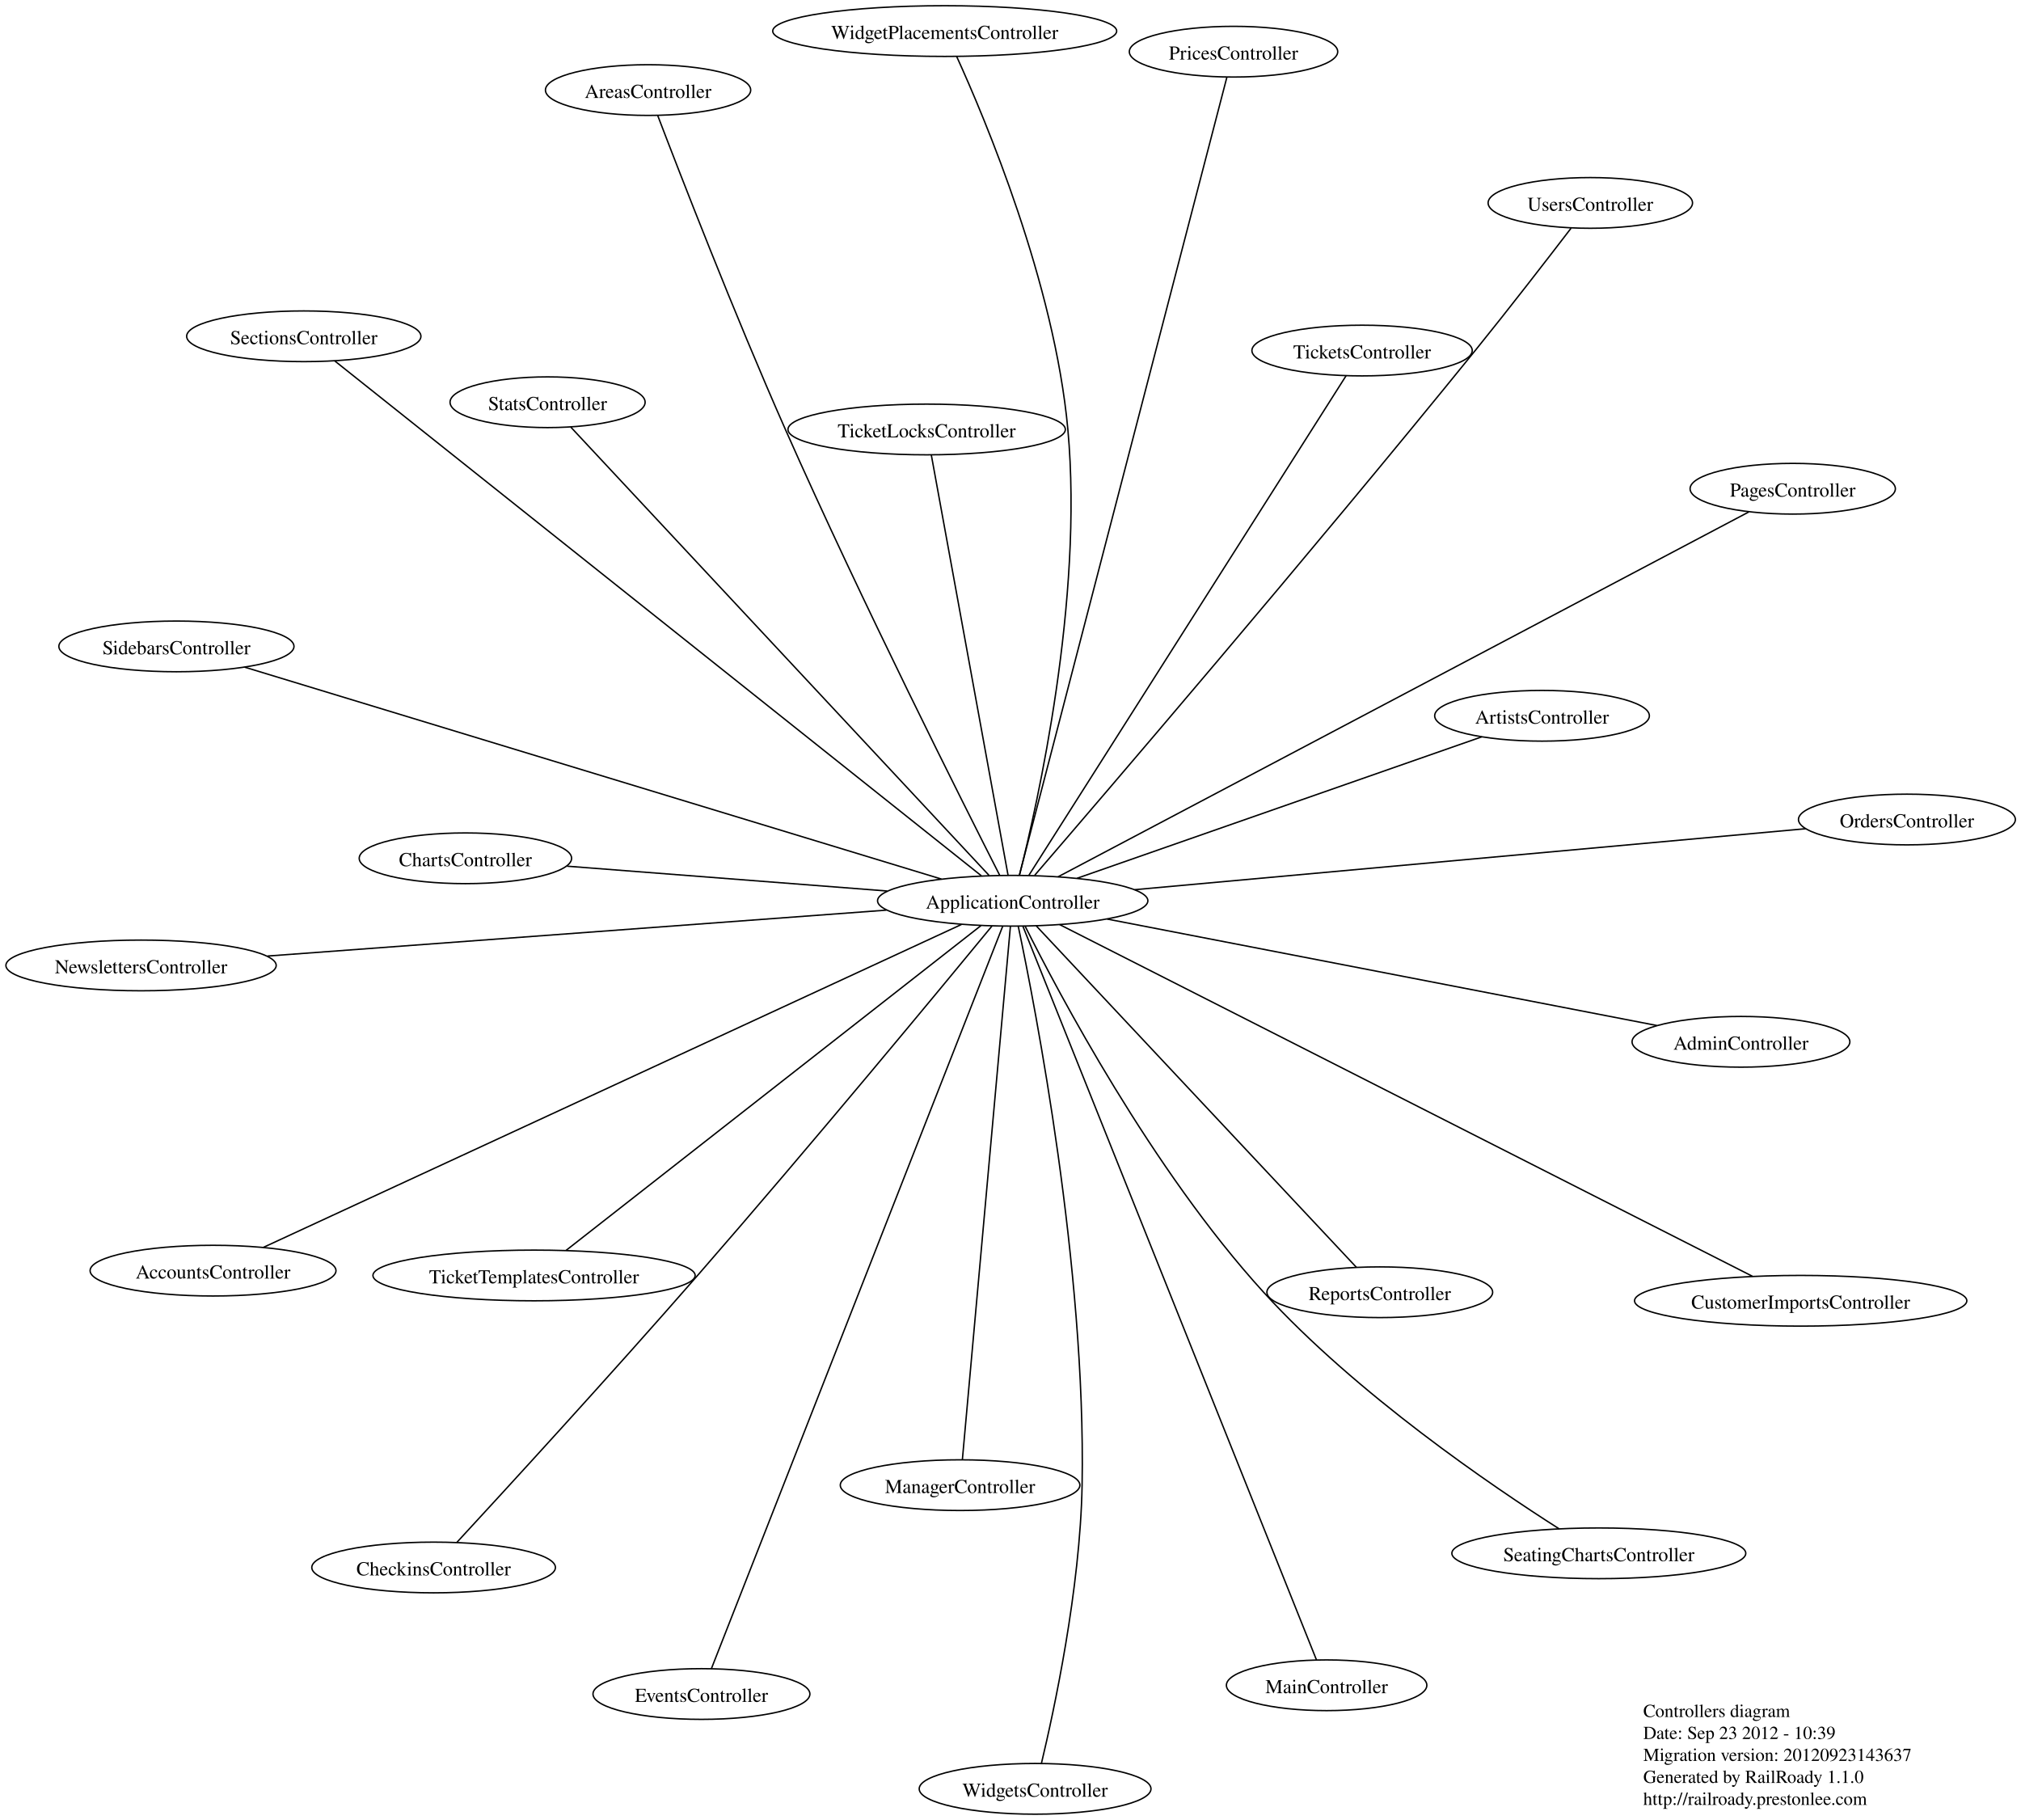
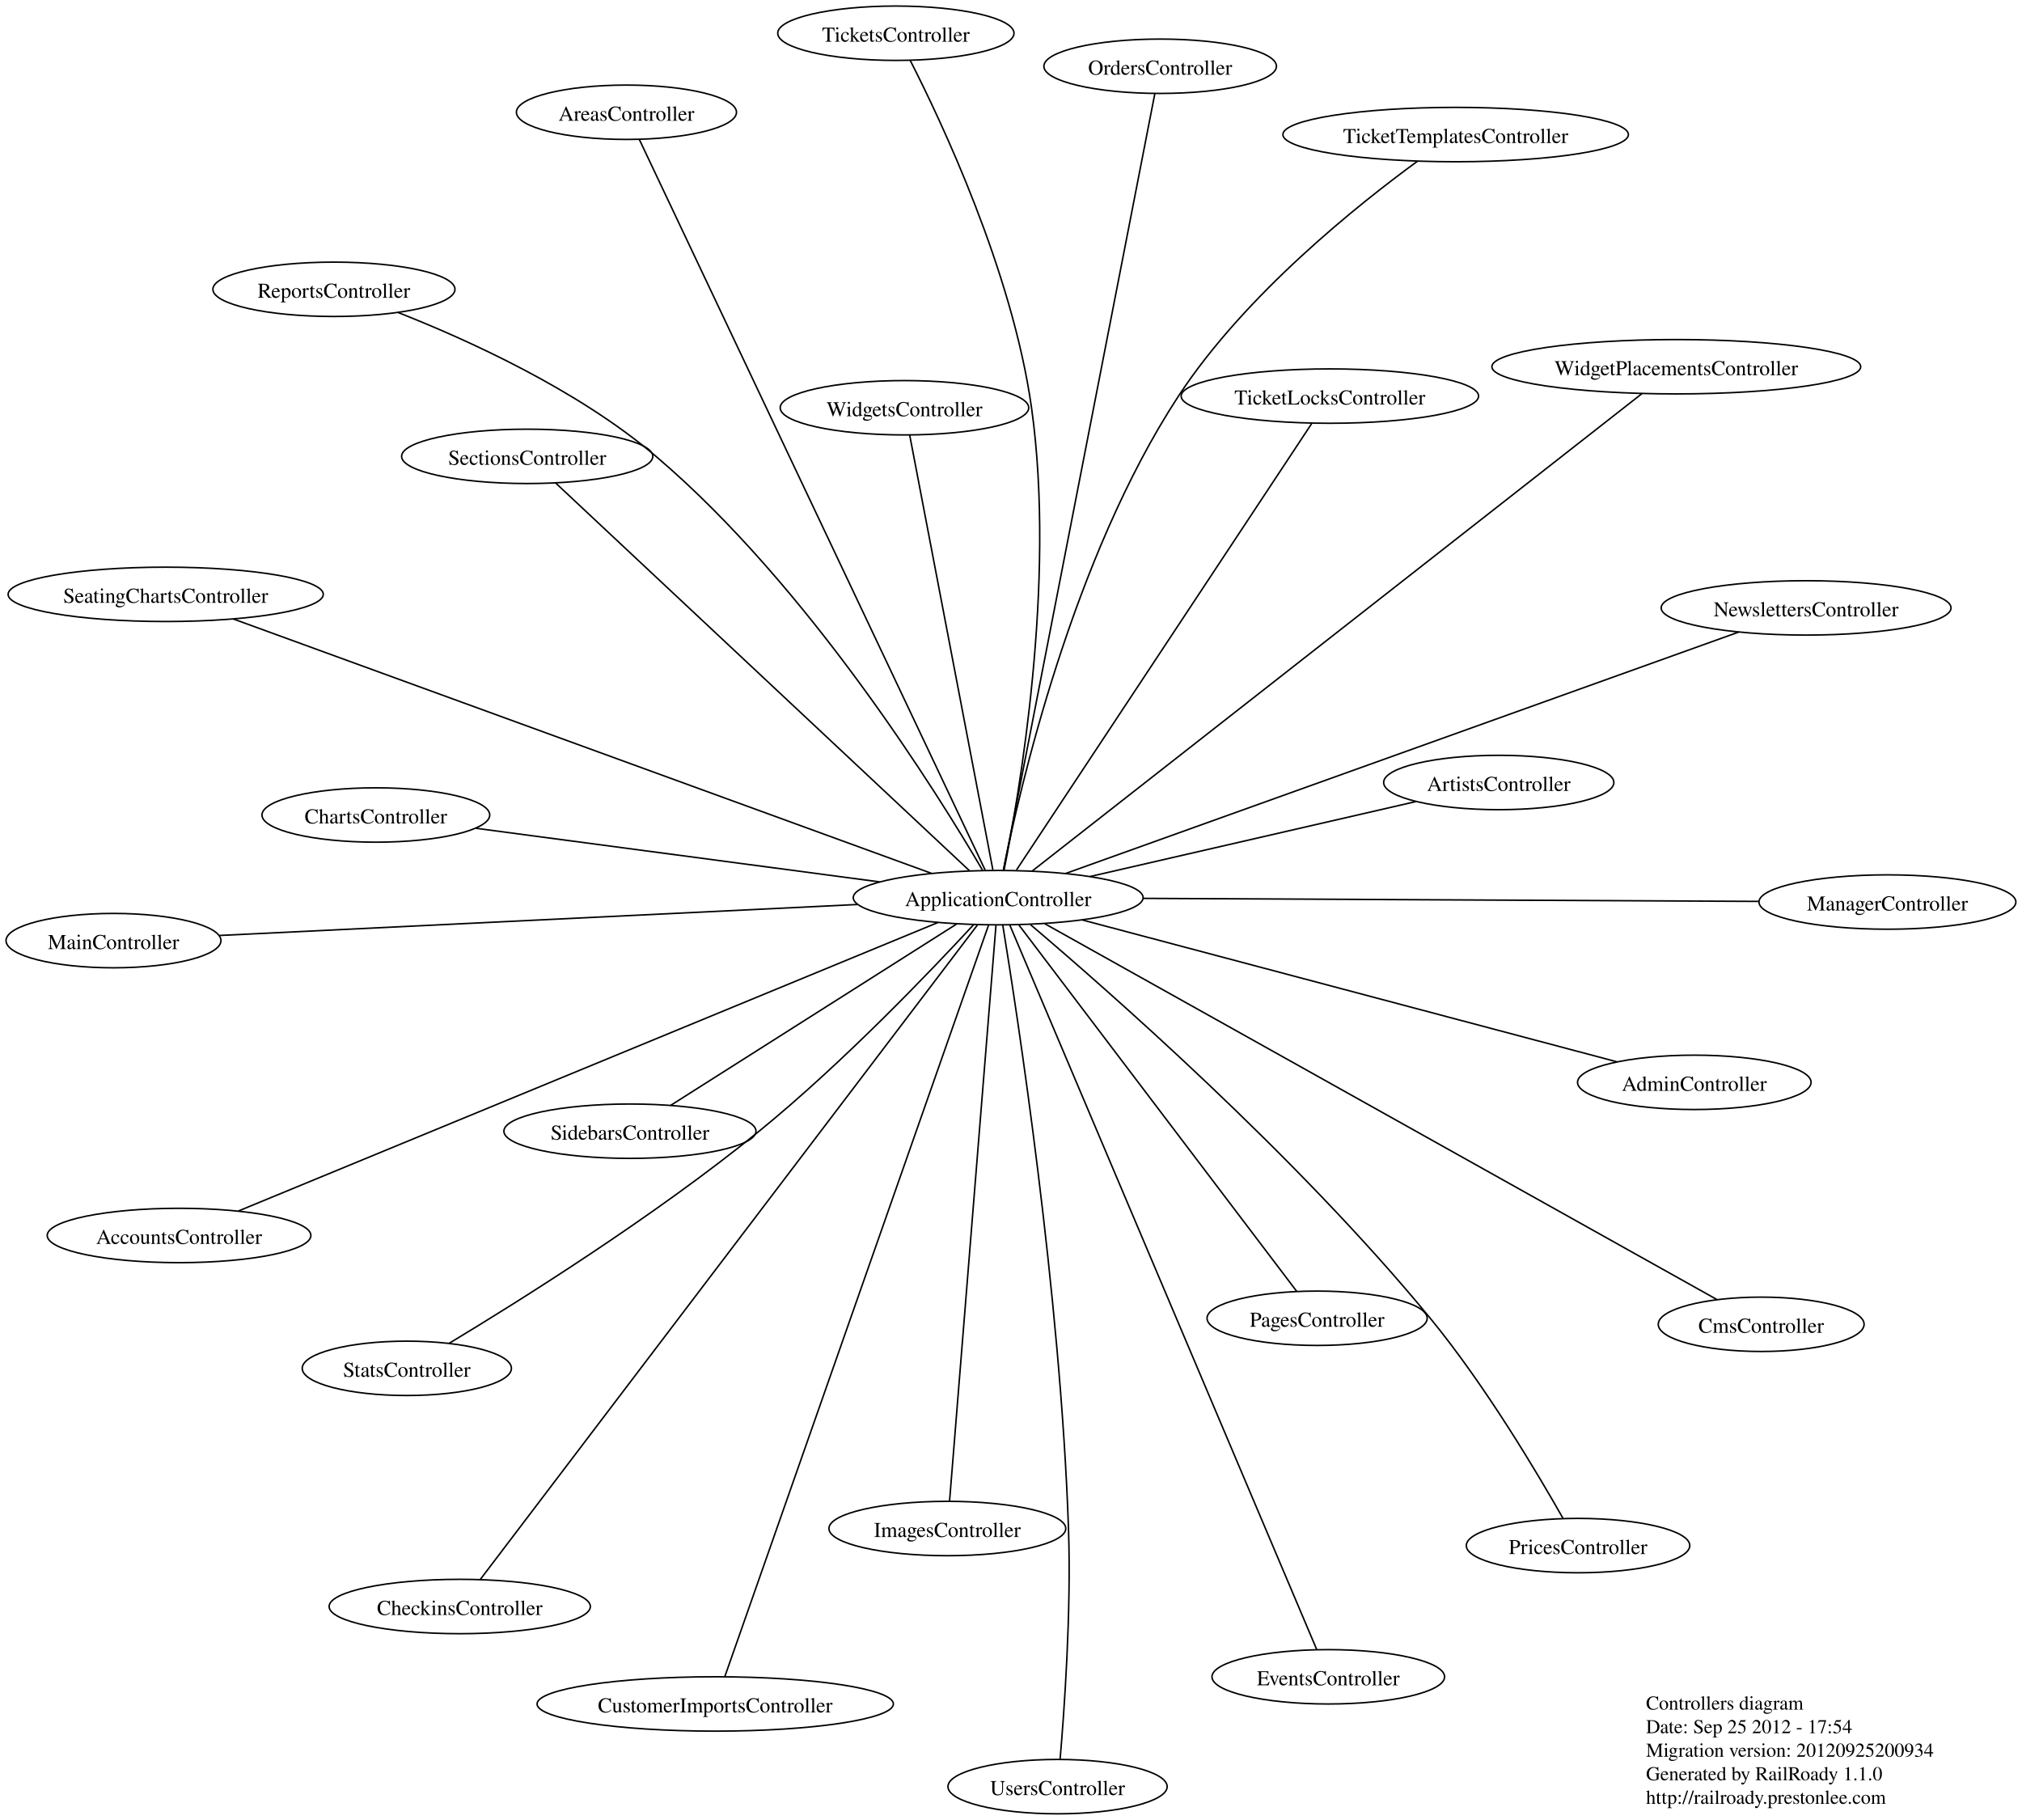
- <svg xmlns="http://www.w3.org/2000/svg" width="1435pt" height="1292pt" viewBox="0.00 0.00 1435.07 1291.95">
-   <g id="graph1" class="graph" transform="scale(1 1) rotate(0) translate(4 1287.95)">
-     <polygon fill="white" stroke="white" points="-4,5 -4,-1287.95 1432.07,-1287.95 1432.07,5 -4,5" />
+ <svg xmlns="http://www.w3.org/2000/svg" width="1339pt" height="1205pt" viewBox="0.00 0.00 1338.82 1205.01">
+   <g id="graph1" class="graph" transform="scale(1 1) rotate(0) translate(4 1201.01)">
+     <polygon fill="white" stroke="white" points="-4,5 -4,-1201.01 1335.82,-1201.01 1335.82,5 -4,5" />
    <g id="node1" class="node">
-       <text text-anchor="start" x="1162.84" y="-69" font-family="Times,serif" font-size="13.00">Controllers diagram</text>
-       <text text-anchor="start" x="1162.84" y="-53.4" font-family="Times,serif" font-size="13.00">Date: Sep 23 2012 - 10:39</text>
-       <text text-anchor="start" x="1162.84" y="-37.8" font-family="Times,serif" font-size="13.00">Migration version: 20120923143637</text>
-       <text text-anchor="start" x="1162.84" y="-22.2" font-family="Times,serif" font-size="13.00">Generated by RailRoady 1.1.0</text>
-       <text text-anchor="start" x="1162.84" y="-6.6" font-family="Times,serif" font-size="13.00">http://railroady.prestonlee.com</text>
+       <text text-anchor="start" x="1085.94" y="-69" font-family="Times,serif" font-size="13.00">Controllers diagram</text>
+       <text text-anchor="start" x="1085.94" y="-53.4" font-family="Times,serif" font-size="13.00">Date: Sep 25 2012 - 17:54</text>
+       <text text-anchor="start" x="1085.94" y="-37.8" font-family="Times,serif" font-size="13.00">Migration version: 20120925200934</text>
+       <text text-anchor="start" x="1085.94" y="-22.2" font-family="Times,serif" font-size="13.00">Generated by RailRoady 1.1.0</text>
+       <text text-anchor="start" x="1085.94" y="-6.6" font-family="Times,serif" font-size="13.00">http://railroady.prestonlee.com</text>
    </g>
    <g id="node2" class="node">
-       <ellipse fill="none" stroke="black" cx="147.276" cy="-385.889" rx="87.305" ry="18" />
-       <text text-anchor="middle" x="147.276" y="-380.289" font-family="Times,serif" font-size="14.00">AccountsController</text>
+       <ellipse fill="none" stroke="black" cx="114.478" cy="-382.943" rx="87.305" ry="18" />
+       <text text-anchor="middle" x="114.478" y="-377.343" font-family="Times,serif" font-size="14.00">AccountsController</text>
    </g>
    <g id="node3" class="node">
-       <ellipse fill="none" stroke="black" cx="1232.22" cy="-548.364" rx="77.333" ry="18" />
-       <text text-anchor="middle" x="1232.22" y="-542.764" font-family="Times,serif" font-size="14.00">AdminController</text>
+       <ellipse fill="none" stroke="black" cx="1117.91" cy="-484.342" rx="77.333" ry="18" />
+       <text text-anchor="middle" x="1117.91" y="-478.742" font-family="Times,serif" font-size="14.00">AdminController</text>
    </g>
    <g id="node4" class="node">
-       <ellipse fill="none" stroke="black" cx="715.105" cy="-648.498" rx="95.984" ry="18" />
-       <text text-anchor="middle" x="715.105" y="-642.898" font-family="Times,serif" font-size="14.00">ApplicationController</text>
+       <ellipse fill="none" stroke="black" cx="656.927" cy="-606.63" rx="95.984" ry="18" />
+       <text text-anchor="middle" x="656.927" y="-601.03" font-family="Times,serif" font-size="14.00">ApplicationController</text>
    </g>
    <g id="edge2" class="edge">
-       <path fill="none" stroke="black" d="M678.721,-631.671C576.037,-584.182 284.853,-449.515 182.992,-402.407" />
+       <path fill="none" stroke="black" d="M617.039,-590.182C516.479,-548.715 253.523,-440.281 153.692,-399.114" />
    </g>
    <g id="edge4" class="edge">
-       <path fill="none" stroke="black" d="M782.179,-635.51C883.838,-615.825 1075.35,-578.741 1172.48,-559.932" />
+       <path fill="none" stroke="black" d="M712.532,-591.879C802.691,-567.962 979.456,-521.07 1066.7,-497.925" />
    </g>
    <g id="node5" class="node">
-       <ellipse fill="none" stroke="black" cx="456.177" cy="-1224.06" rx="72.877" ry="18" />
-       <text text-anchor="middle" x="456.177" y="-1218.46" font-family="Times,serif" font-size="14.00">AreasController</text>
+       <ellipse fill="none" stroke="black" cx="410.751" cy="-1126.68" rx="72.877" ry="18" />
+       <text text-anchor="middle" x="410.751" y="-1121.08" font-family="Times,serif" font-size="14.00">AreasController</text>
    </g>
    <g id="edge6" class="edge">
-       <path fill="none" stroke="black" d="M705.943,-666.435C680.637,-716.194 608.061,-860.382 553.739,-983.001 517.257,-1065.35 478.386,-1165.75 463.005,-1206.05" />
+       <path fill="none" stroke="black" d="M648.31,-624.834C610.227,-705.284 457.239,-1028.47 419.298,-1108.63" />
    </g>
    <g id="node6" class="node">
-       <ellipse fill="none" stroke="black" cx="1090.96" cy="-779.825" rx="76.228" ry="18" />
-       <text text-anchor="middle" x="1090.96" y="-774.225" font-family="Times,serif" font-size="14.00">ArtistsController</text>
+       <ellipse fill="none" stroke="black" cx="988.409" cy="-682.881" rx="76.228" ry="18" />
+       <text text-anchor="middle" x="988.409" y="-677.281" font-family="Times,serif" font-size="14.00">ArtistsController</text>
    </g>
    <g id="edge8" class="edge">
-       <path fill="none" stroke="black" d="M760.816,-664.47C834.081,-690.07 976.796,-739.936 1048.17,-764.874" />
+       <path fill="none" stroke="black" d="M717.726,-620.616C779.405,-634.804 874.023,-656.569 933.497,-670.25" />
    </g>
    <g id="node7" class="node">
-       <ellipse fill="none" stroke="black" cx="326.475" cy="-678.648" rx="75.414" ry="18" />
-       <text text-anchor="middle" x="326.475" y="-673.048" font-family="Times,serif" font-size="14.00">ChartsController</text>
+       <ellipse fill="none" stroke="black" cx="244.808" cy="-661.362" rx="75.414" ry="18" />
+       <text text-anchor="middle" x="244.808" y="-655.762" font-family="Times,serif" font-size="14.00">ChartsController</text>
    </g>
    <g id="edge10" class="edge">
-       <path fill="none" stroke="black" d="M625.946,-655.415C557.036,-660.761 462.879,-668.066 398.656,-673.048" />
+       <path fill="none" stroke="black" d="M578.44,-617.054C501.022,-627.335 383.994,-642.878 311.102,-652.558" />
    </g>
    <g id="node8" class="node">
-       <ellipse fill="none" stroke="black" cx="303.9" cy="-175.15" rx="86.505" ry="18" />
-       <text text-anchor="middle" x="303.9" y="-169.55" font-family="Times,serif" font-size="14.00">CheckinsController</text>
+       <ellipse fill="none" stroke="black" cx="300.352" cy="-137.262" rx="86.505" ry="18" />
+       <text text-anchor="middle" x="300.352" y="-131.662" font-family="Times,serif" font-size="14.00">CheckinsController</text>
    </g>
    <g id="edge12" class="edge">
-       <path fill="none" stroke="black" d="M700.401,-630.574C664.941,-587.45 571.714,-474.654 491.42,-382.586 429.358,-311.423 353.357,-228.653 320.422,-192.992" />
+       <path fill="none" stroke="black" d="M643.384,-588.804C586.902,-514.455 370.416,-229.489 313.908,-155.107" />
    </g>
    <g id="node9" class="node">
-       <ellipse fill="none" stroke="black" cx="1274.63" cy="-364.502" rx="117.986" ry="18" />
-       <text text-anchor="middle" x="1274.63" y="-358.902" font-family="Times,serif" font-size="14.00">CustomerImportsController</text>
+       <ellipse fill="none" stroke="black" cx="1162.19" cy="-324.128" rx="68.161" ry="18" />
+       <text text-anchor="middle" x="1162.19" y="-318.528" font-family="Times,serif" font-size="14.00">CmsController</text>
    </g>
    <g id="edge14" class="edge">
-       <path fill="none" stroke="black" d="M748.43,-631.583C847.593,-581.251 1140.1,-432.782 1240.41,-381.868" />
+       <path fill="none" stroke="black" d="M687.773,-589.384C778.619,-538.591 1044.35,-390.014 1133.02,-340.441" />
    </g>
    <g id="node10" class="node">
-       <ellipse fill="none" stroke="black" cx="494.078" cy="-85.313" rx="77.02" ry="18" />
-       <text text-anchor="middle" x="494.078" y="-79.713" font-family="Times,serif" font-size="14.00">EventsController</text>
+       <ellipse fill="none" stroke="black" cx="469.537" cy="-72.74" rx="117.986" ry="18" />
+       <text text-anchor="middle" x="469.537" y="-67.14" font-family="Times,serif" font-size="14.00">CustomerImportsController</text>
    </g>
    <g id="edge16" class="edge">
-       <path fill="none" stroke="black" d="M708.002,-630.398C674.714,-545.579 534.387,-188.02 501.156,-103.346" />
+       <path fill="none" stroke="black" d="M650.585,-588.561C621.911,-506.867 504.548,-172.49 475.877,-90.805" />
    </g>
    <g id="node11" class="node">
-       <ellipse fill="none" stroke="black" cx="938.005" cy="-91.524" rx="71.171" ry="18" />
-       <text text-anchor="middle" x="938.005" y="-85.924" font-family="Times,serif" font-size="14.00">MainController</text>
+       <ellipse fill="none" stroke="black" cx="875.519" cy="-90.713" rx="77.02" ry="18" />
+       <text text-anchor="middle" x="875.519" y="-85.113" font-family="Times,serif" font-size="14.00">EventsController</text>
    </g>
    <g id="edge18" class="edge">
-       <path fill="none" stroke="black" d="M722.395,-630.283C756.158,-545.916 897.125,-193.672 930.771,-109.6" />
+       <path fill="none" stroke="black" d="M664.578,-588.571C698.394,-508.761 834.24,-188.141 867.93,-108.626" />
    </g>
    <g id="node12" class="node">
-       <ellipse fill="none" stroke="black" cx="677.734" cy="-233.594" rx="85.072" ry="18" />
-       <text text-anchor="middle" x="677.734" y="-227.994" font-family="Times,serif" font-size="14.00">ManagerController</text>
+       <ellipse fill="none" stroke="black" cx="623.263" cy="-188.905" rx="78.424" ry="18" />
+       <text text-anchor="middle" x="623.263" y="-183.305" font-family="Times,serif" font-size="14.00">ImagesController</text>
    </g>
    <g id="edge20" class="edge">
-       <path fill="none" stroke="black" d="M713.476,-630.403C707.322,-562.088 685.54,-320.261 679.372,-251.784" />
+       <path fill="none" stroke="black" d="M655.459,-588.413C649.916,-519.633 630.295,-276.16 624.739,-207.218" />
    </g>
    <g id="node13" class="node">
-       <ellipse fill="none" stroke="black" cx="96.159" cy="-602.586" rx="95.977" ry="18" />
-       <text text-anchor="middle" x="96.159" y="-596.986" font-family="Times,serif" font-size="14.00">NewslettersController</text>
+       <ellipse fill="none" stroke="black" cx="71.057" cy="-578.182" rx="71.171" ry="18" />
+       <text text-anchor="middle" x="71.057" y="-572.582" font-family="Times,serif" font-size="14.00">MainController</text>
    </g>
    <g id="edge22" class="edge">
-       <path fill="none" stroke="black" d="M625.436,-641.847C508.008,-633.136 303.317,-617.953 185.869,-609.241" />
+       <path fill="none" stroke="black" d="M563.77,-602.107C446.25,-596.4 246.796,-586.715 141.306,-581.593" />
    </g>
    <g id="node14" class="node">
-       <ellipse fill="none" stroke="black" cx="1350.06" cy="-706.184" rx="77.013" ry="18" />
-       <text text-anchor="middle" x="1350.06" y="-700.584" font-family="Times,serif" font-size="14.00">OrdersController</text>
+       <ellipse fill="none" stroke="black" cx="1245.8" cy="-603.728" rx="85.072" ry="18" />
+       <text text-anchor="middle" x="1245.8" y="-598.128" font-family="Times,serif" font-size="14.00">ManagerController</text>
    </g>
    <g id="edge24" class="edge">
-       <path fill="none" stroke="black" d="M801.73,-656.368C928.143,-667.853 1160.85,-688.994 1278.28,-699.662" />
+       <path fill="none" stroke="black" d="M753.179,-606.156C866.336,-605.598 1052.38,-604.681 1160.55,-604.148" />
    </g>
    <g id="node15" class="node">
-       <ellipse fill="none" stroke="black" cx="1268.98" cy="-941.022" rx="72.891" ry="18" />
-       <text text-anchor="middle" x="1268.98" y="-935.422" font-family="Times,serif" font-size="14.00">PagesController</text>
+       <ellipse fill="none" stroke="black" cx="1191.94" cy="-798.493" rx="95.977" ry="18" />
+       <text text-anchor="middle" x="1191.94" y="-792.893" font-family="Times,serif" font-size="14.00">NewslettersController</text>
    </g>
    <g id="edge26" class="edge">
-       <path fill="none" stroke="black" d="M747.278,-665.49C845.518,-717.374 1140.79,-873.318 1237.75,-924.529" />
+       <path fill="none" stroke="black" d="M701.621,-622.658C802.454,-658.819 1046.66,-746.394 1147.37,-782.511" />
    </g>
    <g id="node16" class="node">
-       <ellipse fill="none" stroke="black" cx="871.895" cy="-1251.31" rx="73.996" ry="18" />
-       <text text-anchor="middle" x="871.895" y="-1245.71" font-family="Times,serif" font-size="14.00">PricesController</text>
+       <ellipse fill="none" stroke="black" cx="764.19" cy="-1157.14" rx="77.013" ry="18" />
+       <text text-anchor="middle" x="764.19" y="-1151.54" font-family="Times,serif" font-size="14.00">OrdersController</text>
    </g>
    <g id="edge28" class="edge">
-       <path fill="none" stroke="black" d="M719.798,-666.539C742.879,-755.281 844.18,-1144.76 867.221,-1233.34" />
+       <path fill="none" stroke="black" d="M660.435,-624.634C676.664,-707.929 744.367,-1055.4 760.655,-1138.99" />
    </g>
    <g id="node17" class="node">
-       <ellipse fill="none" stroke="black" cx="975.75" cy="-370.562" rx="80.159" ry="18" />
-       <text text-anchor="middle" x="975.75" y="-364.962" font-family="Times,serif" font-size="14.00">ReportsController</text>
+       <ellipse fill="none" stroke="black" cx="868.126" cy="-328.124" rx="72.891" ry="18" />
+       <text text-anchor="middle" x="868.126" y="-322.524" font-family="Times,serif" font-size="14.00">PagesController</text>
    </g>
    <g id="edge30" class="edge">
-       <path fill="none" stroke="black" d="M731.806,-630.689C778.884,-580.488 912.281,-438.242 959.188,-388.222" />
+       <path fill="none" stroke="black" d="M670.46,-588.785C708.606,-538.481 816.697,-395.943 854.706,-345.821" />
    </g>
    <g id="node18" class="node">
-       <ellipse fill="none" stroke="black" cx="1131.29" cy="-185.21" rx="104.364" ry="18" />
-       <text text-anchor="middle" x="1131.29" y="-179.61" font-family="Times,serif" font-size="14.00">SeatingChartsController</text>
+       <ellipse fill="none" stroke="black" cx="1040.92" cy="-177.603" rx="73.996" ry="18" />
+       <text text-anchor="middle" x="1040.92" y="-172.003" font-family="Times,serif" font-size="14.00">PricesController</text>
    </g>
    <g id="edge32" class="edge">
-       <path fill="none" stroke="black" d="M723.907,-630.467C747.163,-583.954 813.945,-457.473 893.381,-370.424 959.362,-298.119 1055.89,-232.62 1103.14,-202.564" />
+       <path fill="none" stroke="black" d="M678.248,-588.817C728.015,-546.641 854.336,-436.1 942.985,-328.198 979.611,-283.617 1014.45,-224.824 1030.95,-195.641" />
    </g>
    <g id="node19" class="node">
-       <ellipse fill="none" stroke="black" cx="211.715" cy="-1049.26" rx="83.181" ry="18" />
-       <text text-anchor="middle" x="211.715" y="-1043.66" font-family="Times,serif" font-size="14.00">SectionsController</text>
+       <ellipse fill="none" stroke="black" cx="217.044" cy="-1009.45" rx="80.159" ry="18" />
+       <text text-anchor="middle" x="217.044" y="-1003.85" font-family="Times,serif" font-size="14.00">ReportsController</text>
    </g>
    <g id="edge34" class="edge">
-       <path fill="none" stroke="black" d="M692.826,-666.235C609.485,-732.585 316.646,-965.721 233.738,-1031.73" />
+       <path fill="none" stroke="black" d="M646.53,-624.848C617.628,-674.236 531.723,-812.749 430.085,-899.018 377.997,-943.23 305.214,-976.115 259.629,-994.042" />
    </g>
    <g id="node20" class="node">
-       <ellipse fill="none" stroke="black" cx="121.278" cy="-829.083" rx="83.481" ry="18" />
-       <text text-anchor="middle" x="121.278" y="-823.483" font-family="Times,serif" font-size="14.00">SidebarsController</text>
+       <ellipse fill="none" stroke="black" cx="105.628" cy="-807.47" rx="104.364" ry="18" />
+       <text text-anchor="middle" x="105.628" y="-801.87" font-family="Times,serif" font-size="14.00">SeatingChartsController</text>
    </g>
    <g id="edge36" class="edge">
-       <path fill="none" stroke="black" d="M664.476,-663.895C551.584,-698.225 280.49,-780.666 169.697,-814.358" />
+       <path fill="none" stroke="black" d="M612.744,-622.726C509.645,-660.285 254.088,-753.385 150.406,-791.157" />
    </g>
    <g id="node21" class="node">
-       <ellipse fill="none" stroke="black" cx="384.828" cy="-1002.43" rx="69.266" ry="18" />
-       <text text-anchor="middle" x="384.828" y="-996.835" font-family="Times,serif" font-size="14.00">StatsController</text>
+       <ellipse fill="none" stroke="black" cx="345.035" cy="-898.834" rx="83.181" ry="18" />
+       <text text-anchor="middle" x="345.035" y="-893.234" font-family="Times,serif" font-size="14.00">SectionsController</text>
    </g>
    <g id="edge38" class="edge">
-       <path fill="none" stroke="black" d="M698.273,-666.536C641.485,-727.392 457.381,-924.685 401.234,-984.853" />
+       <path fill="none" stroke="black" d="M637.886,-624.469C582.073,-676.759 419.32,-829.238 363.826,-881.228" />
    </g>
    <g id="node22" class="node">
-       <ellipse fill="none" stroke="black" cx="653.999" cy="-983.102" rx="98.491" ry="18" />
-       <text text-anchor="middle" x="653.999" y="-977.502" font-family="Times,serif" font-size="14.00">TicketLocksController</text>
+       <ellipse fill="none" stroke="black" cx="413.07" cy="-451.994" rx="83.481" ry="18" />
+       <text text-anchor="middle" x="413.07" y="-446.394" font-family="Times,serif" font-size="14.00">SidebarsController</text>
    </g>
    <g id="edge40" class="edge">
-       <path fill="none" stroke="black" d="M711.82,-666.488C701.21,-724.586 667.934,-906.798 657.3,-965.023" />
+       <path fill="none" stroke="black" d="M629.427,-589.192C582.344,-559.335 486.855,-498.783 440.097,-469.133" />
    </g>
    <g id="node23" class="node">
-       <ellipse fill="none" stroke="black" cx="375.214" cy="-382.478" rx="114.412" ry="18" />
-       <text text-anchor="middle" x="375.214" y="-376.878" font-family="Times,serif" font-size="14.00">TicketTemplatesController</text>
+       <ellipse fill="none" stroke="black" cx="265.311" cy="-294.97" rx="69.266" ry="18" />
+       <text text-anchor="middle" x="265.311" y="-289.37" font-family="Times,serif" font-size="14.00">StatsController</text>
    </g>
    <g id="edge42" class="edge">
-       <path fill="none" stroke="black" d="M692.541,-630.838C630.861,-582.563 459.926,-448.778 397.993,-400.306" />
+       <path fill="none" stroke="black" d="M640.774,-588.872C613.141,-558.962 554.371,-497.368 498.657,-452.033 428.772,-395.166 338.417,-338.687 293.396,-311.574" />
    </g>
    <g id="node24" class="node">
-       <ellipse fill="none" stroke="black" cx="963.182" cy="-1039.13" rx="78.23" ry="18" />
-       <text text-anchor="middle" x="963.182" y="-1033.53" font-family="Times,serif" font-size="14.00">TicketsController</text>
+       <ellipse fill="none" stroke="black" cx="876.565" cy="-938.743" rx="98.491" ry="18" />
+       <text text-anchor="middle" x="876.565" y="-933.143" font-family="Times,serif" font-size="14.00">TicketLocksController</text>
    </g>
    <g id="edge44" class="edge">
-       <path fill="none" stroke="black" d="M726.573,-666.555C768.12,-731.976 910.487,-956.15 951.836,-1021.26" />
+       <path fill="none" stroke="black" d="M669.048,-624.959C707.449,-683.024 826.133,-862.484 864.481,-920.471" />
    </g>
    <g id="node25" class="node">
-       <ellipse fill="none" stroke="black" cx="1125.25" cy="-1143.94" rx="72.583" ry="18" />
-       <text text-anchor="middle" x="1125.25" y="-1138.34" font-family="Times,serif" font-size="14.00">UsersController</text>
+       <ellipse fill="none" stroke="black" cx="959.864" cy="-1111.91" rx="114.412" ry="18" />
+       <text text-anchor="middle" x="959.864" y="-1106.31" font-family="Times,serif" font-size="14.00">TicketTemplatesController</text>
    </g>
    <g id="edge46" class="edge">
-       <path fill="none" stroke="black" d="M730.738,-666.61C778.369,-721.898 925.628,-893.589 1043.6,-1039.25 1067.97,-1069.35 1095.52,-1105.03 1111.58,-1126" />
+       <path fill="none" stroke="black" d="M660.352,-624.892C670.81,-677.309 705.985,-831.347 776.304,-938.727 820.349,-1005.98 895.564,-1065.8 934.634,-1094.29" />
    </g>
    <g id="node26" class="node">
-       <ellipse fill="none" stroke="black" cx="666.813" cy="-1265.95" rx="122.129" ry="18" />
-       <text text-anchor="middle" x="666.813" y="-1260.35" font-family="Times,serif" font-size="14.00">WidgetPlacementsController</text>
+       <ellipse fill="none" stroke="black" cx="589.167" cy="-1179.01" rx="78.23" ry="18" />
+       <text text-anchor="middle" x="589.167" y="-1173.41" font-family="Times,serif" font-size="14.00">TicketsController</text>
    </g>
    <g id="edge48" class="edge">
-       <path fill="none" stroke="black" d="M719.894,-666.606C732.592,-716.803 765.407,-862.024 754.258,-983.202 744.702,-1087.07 695.316,-1204 675.277,-1247.97" />
+       <path fill="none" stroke="black" d="M660.761,-624.668C670.684,-673.985 695.325,-815.134 678.983,-931.172 666.282,-1021.36 619.055,-1121.09 598.653,-1161.03" />
    </g>
    <g id="node27" class="node">
-       <ellipse fill="none" stroke="black" cx="730.999" cy="-18" rx="82.295" ry="18" />
-       <text text-anchor="middle" x="730.999" y="-12.4" font-family="Times,serif" font-size="14.00">WidgetsController</text>
+       <ellipse fill="none" stroke="black" cx="696.245" cy="-18" rx="72.583" ry="18" />
+       <text text-anchor="middle" x="696.245" y="-12.4" font-family="Times,serif" font-size="14.00">UsersController</text>
    </g>
    <g id="edge50" class="edge">
-       <path fill="none" stroke="black" d="M719.04,-630.393C731.184,-572.739 767.106,-388.147 764.38,-233.706 763.073,-159.633 744.295,-72.897 735.492,-36.037" />
+       <path fill="none" stroke="black" d="M659.974,-588.383C669.459,-530.279 698.141,-344.275 703.479,-188.96 705.392,-133.292 700.622,-67.459 697.932,-36.214" />
+     </g>
+     <g id="node28" class="node">
+       <ellipse fill="none" stroke="black" cx="1105.98" cy="-958.18" rx="122.129" ry="18" />
+       <text text-anchor="middle" x="1105.98" y="-952.58" font-family="Times,serif" font-size="14.00">WidgetPlacementsController</text>
+     </g>
+     <g id="edge52" class="edge">
+       <path fill="none" stroke="black" d="M679.503,-624.305C756.246,-684.384 1006.55,-880.337 1083.36,-940.47" />
+     </g>
+     <g id="node29" class="node">
+       <ellipse fill="none" stroke="black" cx="594.856" cy="-931.015" rx="82.295" ry="18" />
+       <text text-anchor="middle" x="594.856" y="-925.415" font-family="Times,serif" font-size="14.00">WidgetsController</text>
+     </g>
+     <g id="edge54" class="edge">
+       <path fill="none" stroke="black" d="M653.412,-625C642.487,-682.095 609.205,-856.027 598.332,-912.847" />
    </g>
  </g>
</svg>
